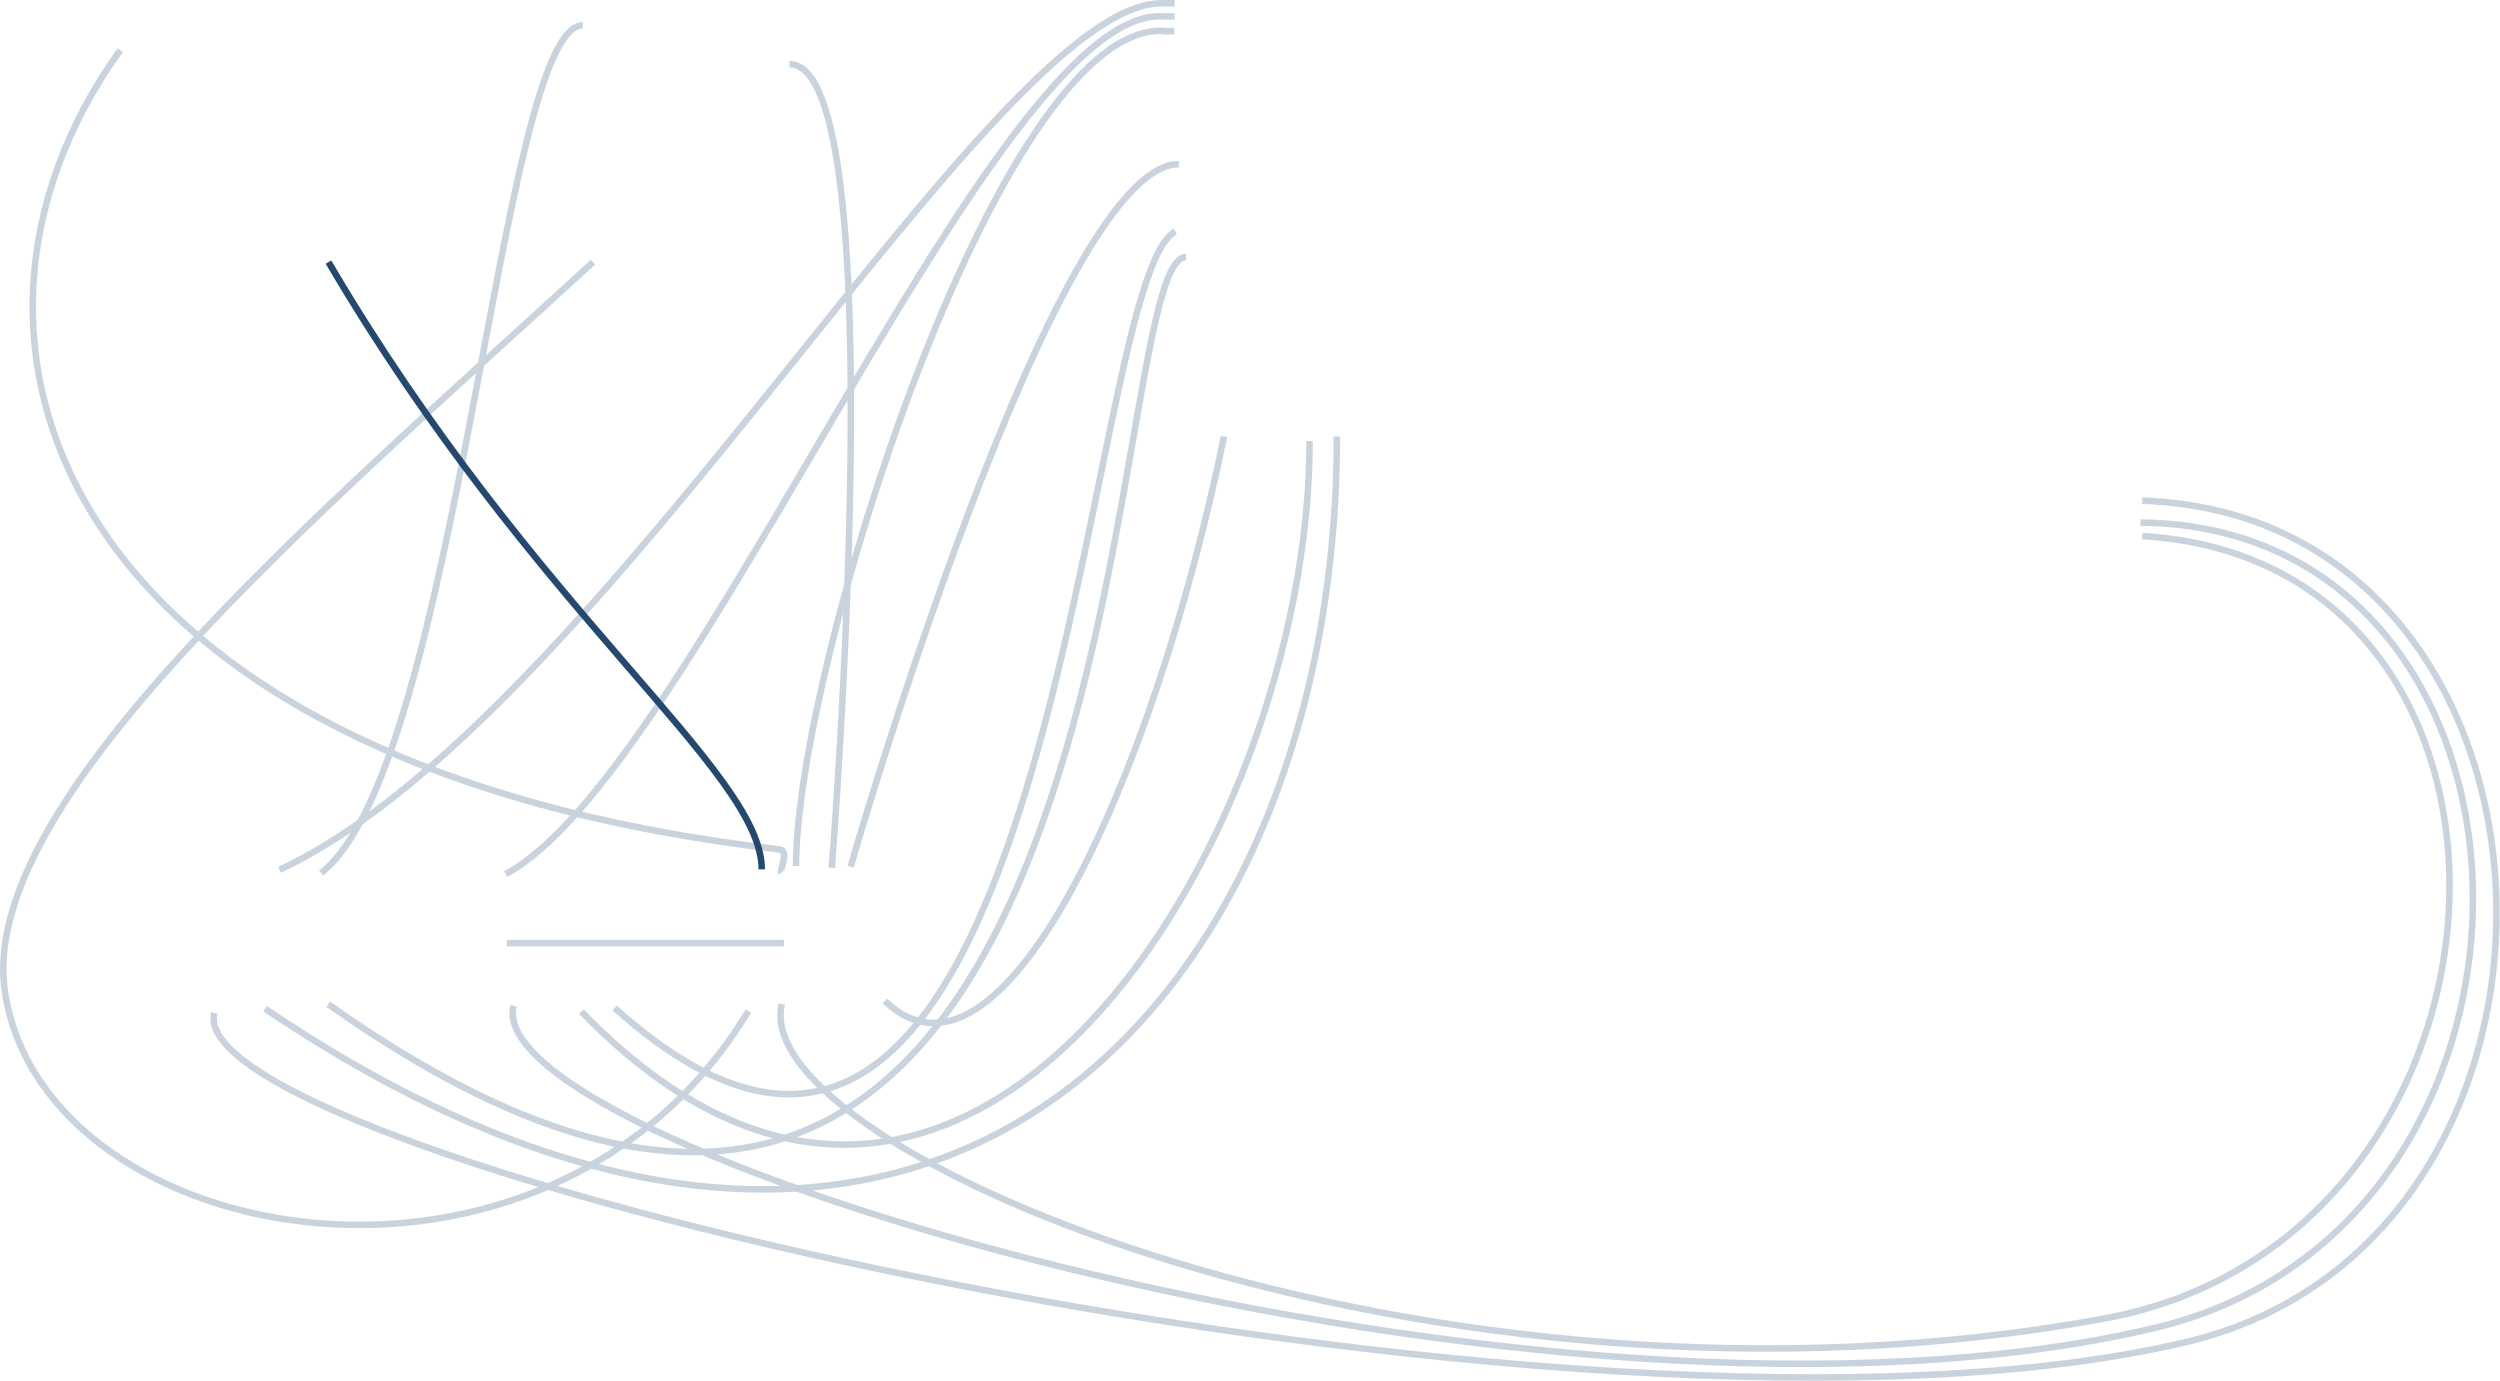
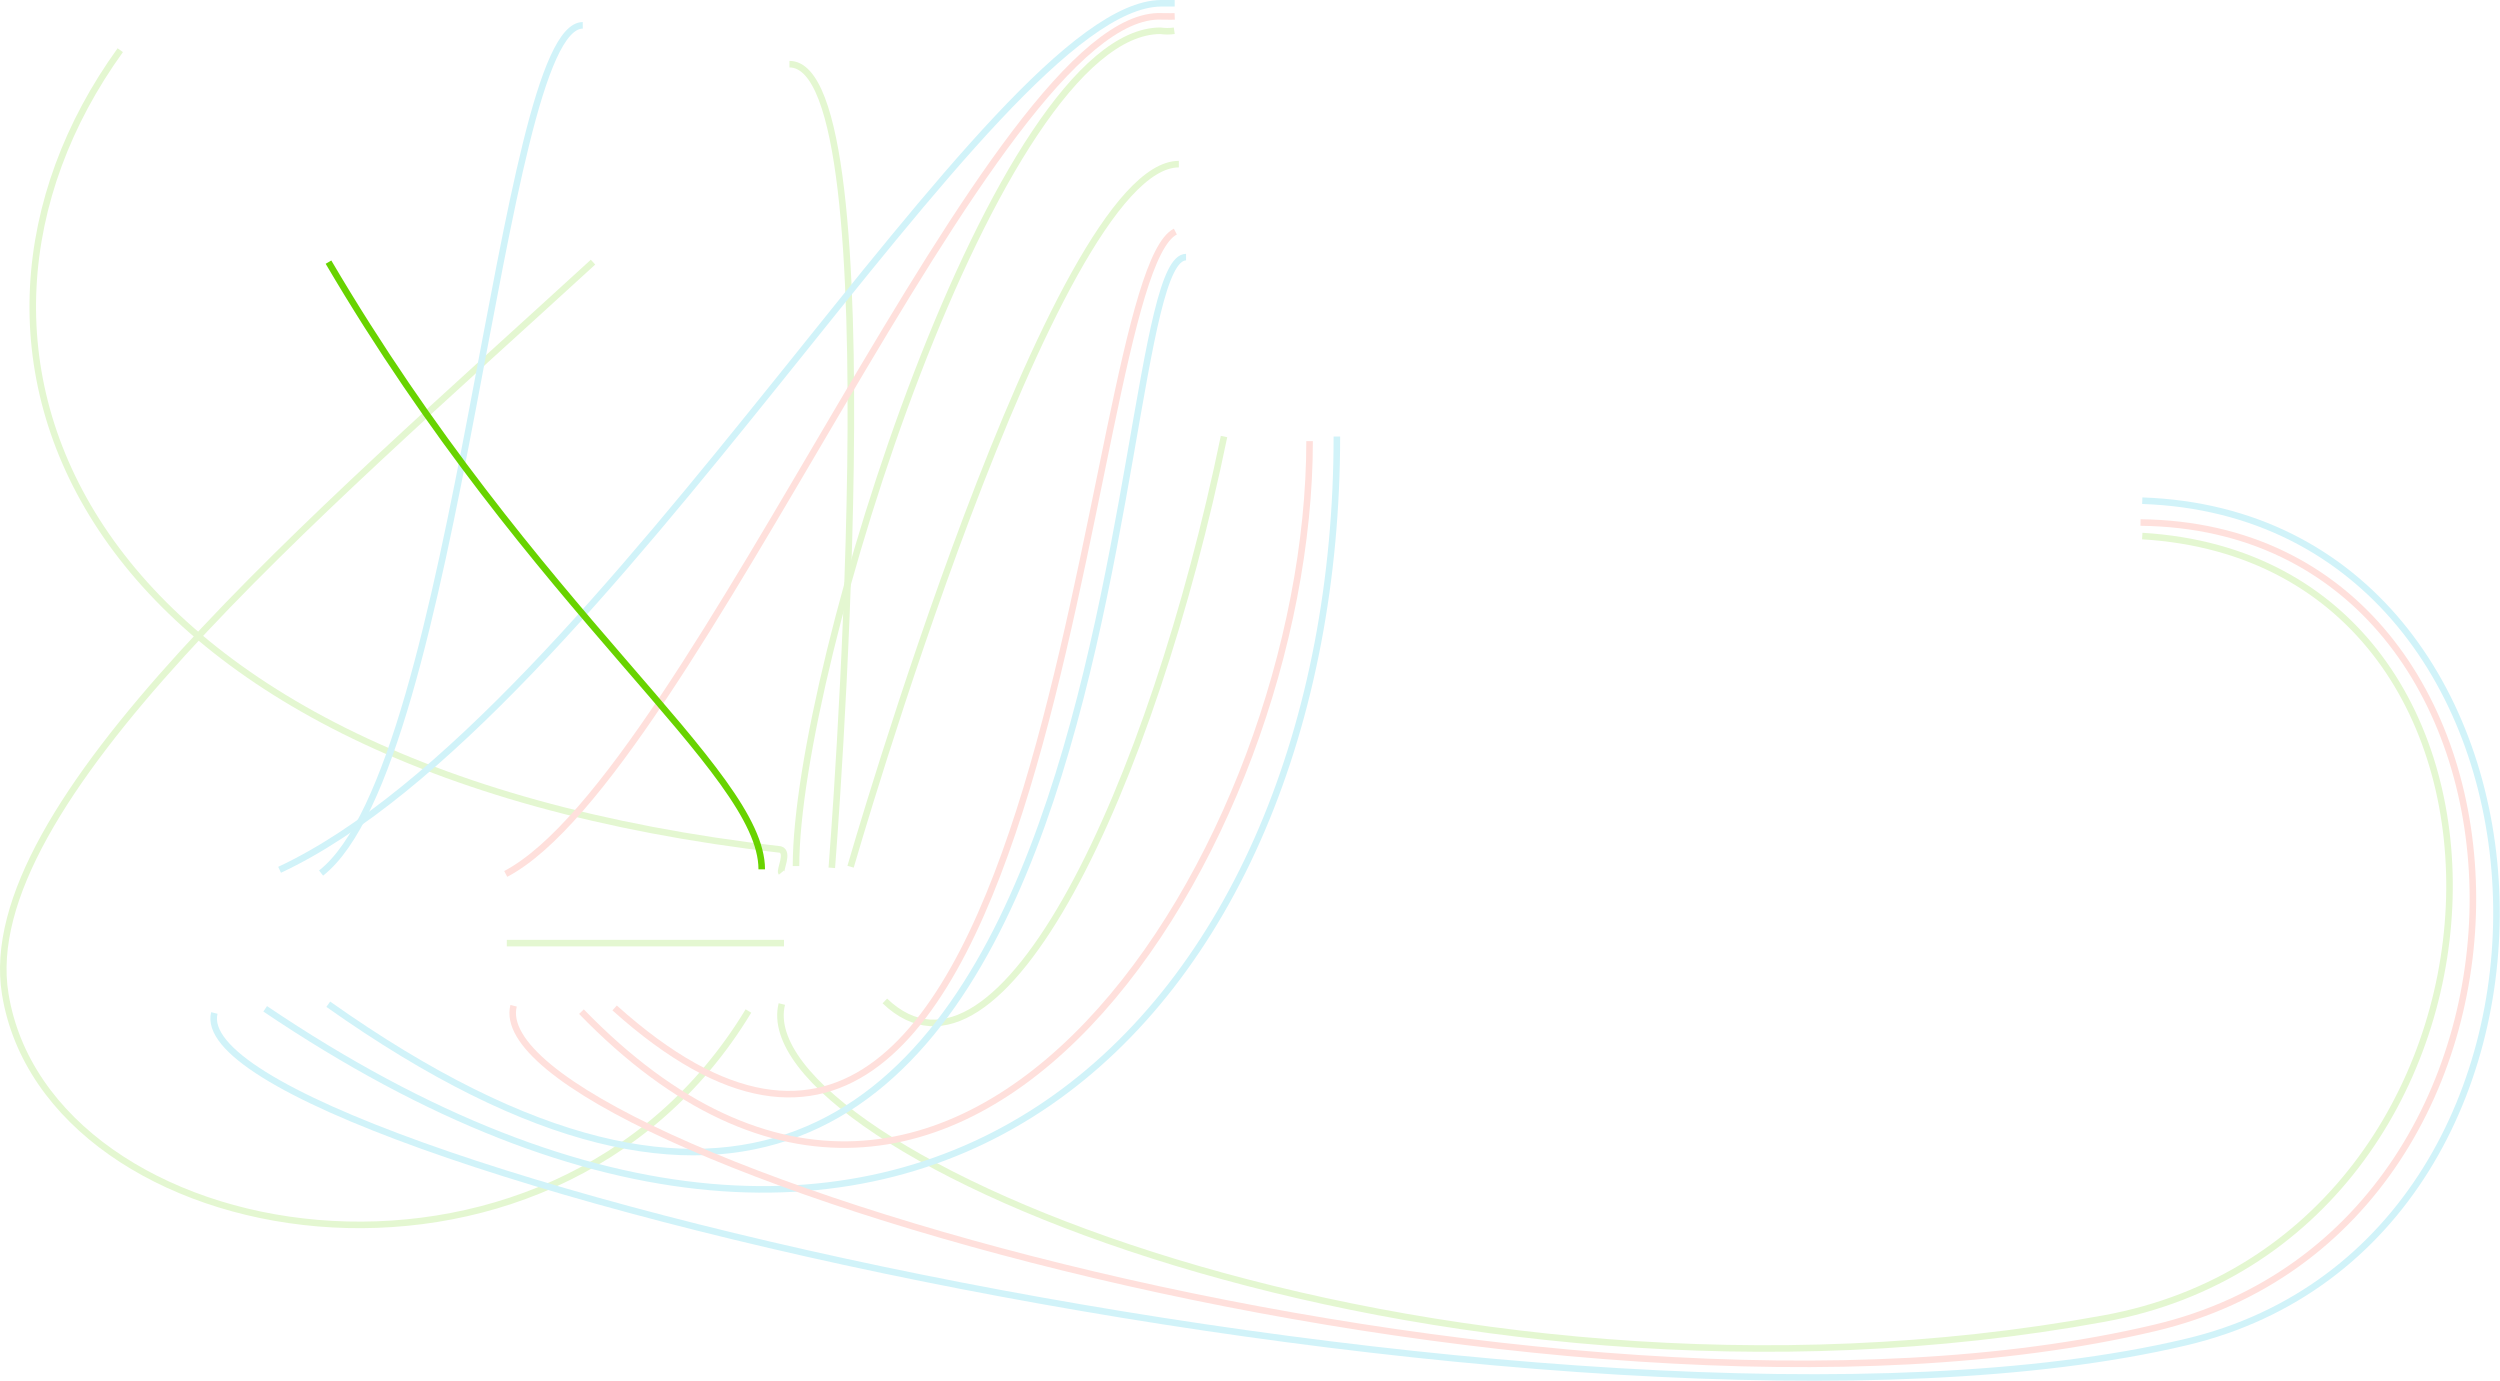
<svg xmlns="http://www.w3.org/2000/svg" version="1.1" id="Layer_1" x="0px" y="0px" viewBox="0 0 1145.4 632.7" style="enable-background:new 0 0 1145.4 632.7;" xml:space="preserve">
  <style type="text/css">
- 	.st0{fill:none;stroke:#C9D3DE;stroke-width:3;}
- 	.st1{fill:none;stroke:#25486E;stroke-width:3;}
+ 	.st0{fill:none;stroke:#E4F7D1;stroke-width:3;}
+ 	.st1{fill:none;stroke:#D1F3F9;stroke-width:3;}
+ 	.st2{fill:none;stroke:#FFE0DC;stroke-width:3;}
+ 	.st3{fill:none;stroke:#68D300;stroke-width:3;}
</style>
  <line id="Line_1" class="st0" x1="232.2" y1="432.1" x2="359.2" y2="432.1" />
-   <path id="Path_83" class="st0" d="M231.7,400.4C317.3,355.3,455.5,3.8,532.4,7.5c3,0.1,5.8,0,5.8,0" />
-   <path id="Path_94" class="st0" d="M538.5,106.1c-44.2,22.5-52.1,539.7-256.9,355.7" />
-   <path id="Path_109" class="st0" d="M600,202.1c0,184.7-159.8,440.8-333.6,261.4" />
-   <path id="Path_102" class="st0" d="M235.3,460.8c-16.5,66.5,475.5,213.1,751.9,147.6c199.5-47.2,191.3-366.8-6.5-369" />
  <path id="Path_82" class="st0" d="M538,14.1c-2.1,0.3-4.2,0.3-6.3,0c-74.7,0-167,291.2-167,382.7" />
  <path id="Path_70" class="st0" d="M358,399.8c-0.9-1.1,3.6-9.4-0.5-10.6C27.9,351.3-41.5,156.9,55.1,23" />
  <path id="Path_96" class="st0" d="M389.7,397.1c0,0,92.8-321.9,150.4-321.9" />
  <path id="Path_98" class="st0" d="M361.7,29.4c48.7,0,19.4,368.2,19.4,368.2" />
  <path id="Path_103" class="st0" d="M358.2,460c-16.5,66.5,295.2,201.1,605.9,144.1c201-36.8,214.4-346.7,17.4-358.5" />
  <path id="Path_111" class="st0" d="M271.7,120.1C143.1,238-11.7,368.7,2.4,455.4c19.2,118.4,249.1,159,340.5,7.8" />
  <path id="Path_112" class="st0" d="M560.8,200c-32.9,159.7-102.3,309.4-155.4,258.6" />
-   <path id="Path_84" class="st0" d="M538.2,1.5c0,0-3.1,0-6.3,0c-77.4,0.8-255.2,327.5-403.8,397" />
-   <path id="Path_101" class="st0" d="M98.2,464.1c-16.5,66.5,626.9,216.3,903.3,150.8c199.5-47.2,185.9-378.4-20-385.5" />
-   <path id="Path_95" class="st0" d="M150.4,460.1c377.5,267.2,352.1-342.3,393-342.3" />
-   <path id="Path_110" class="st0" d="M612.5,200c0,261.6-189.7,465.6-491,262.2" />
-   <path id="Path_97" class="st0" d="M267,11.6c-38,0.3-56.7,339-119.9,388.4" />
-   <path id="Path_90" class="st1" d="M150.5,120.1C244.9,280.8,349,353.3,349,398.3" />
+   <path id="Path_84" class="st1" d="M538.2,1.5c0,0-3.1,0-6.3,0c-77.4,0.8-255.2,327.5-403.8,397" />
+   <path id="Path_101" class="st1" d="M98.2,464.1c-16.5,66.5,626.9,216.3,903.3,150.8c199.5-47.2,185.9-378.4-20-385.5" />
+   <path id="Path_95" class="st1" d="M150.4,460.1c377.5,267.2,352.1-342.3,393-342.3" />
+   <path id="Path_110" class="st1" d="M612.5,200c0,261.6-189.7,465.6-491,262.2" />
+   <path id="Path_97" class="st1" d="M267,11.6c-38,0.3-56.7,339-119.9,388.4" />
+   <path id="Path_83" class="st2" d="M231.7,400.4C317.3,355.3,455.5,3.8,532.4,7.5c3,0.1,5.8,0,5.8,0" />
+   <path id="Path_94" class="st2" d="M538.5,106.1c-44.2,22.5-52.1,539.7-256.9,355.7" />
+   <path id="Path_109" class="st2" d="M600,202.1c0,184.7-159.8,440.8-333.6,261.4" />
+   <path id="Path_102" class="st2" d="M235.3,460.8c-16.5,66.5,475.5,213.1,751.9,147.6c199.5-47.2,191.3-366.8-6.5-369" />
+   <path id="Path_90" class="st3" d="M150.5,120.1C244.9,280.8,349,353.3,349,398.3" />
</svg>
